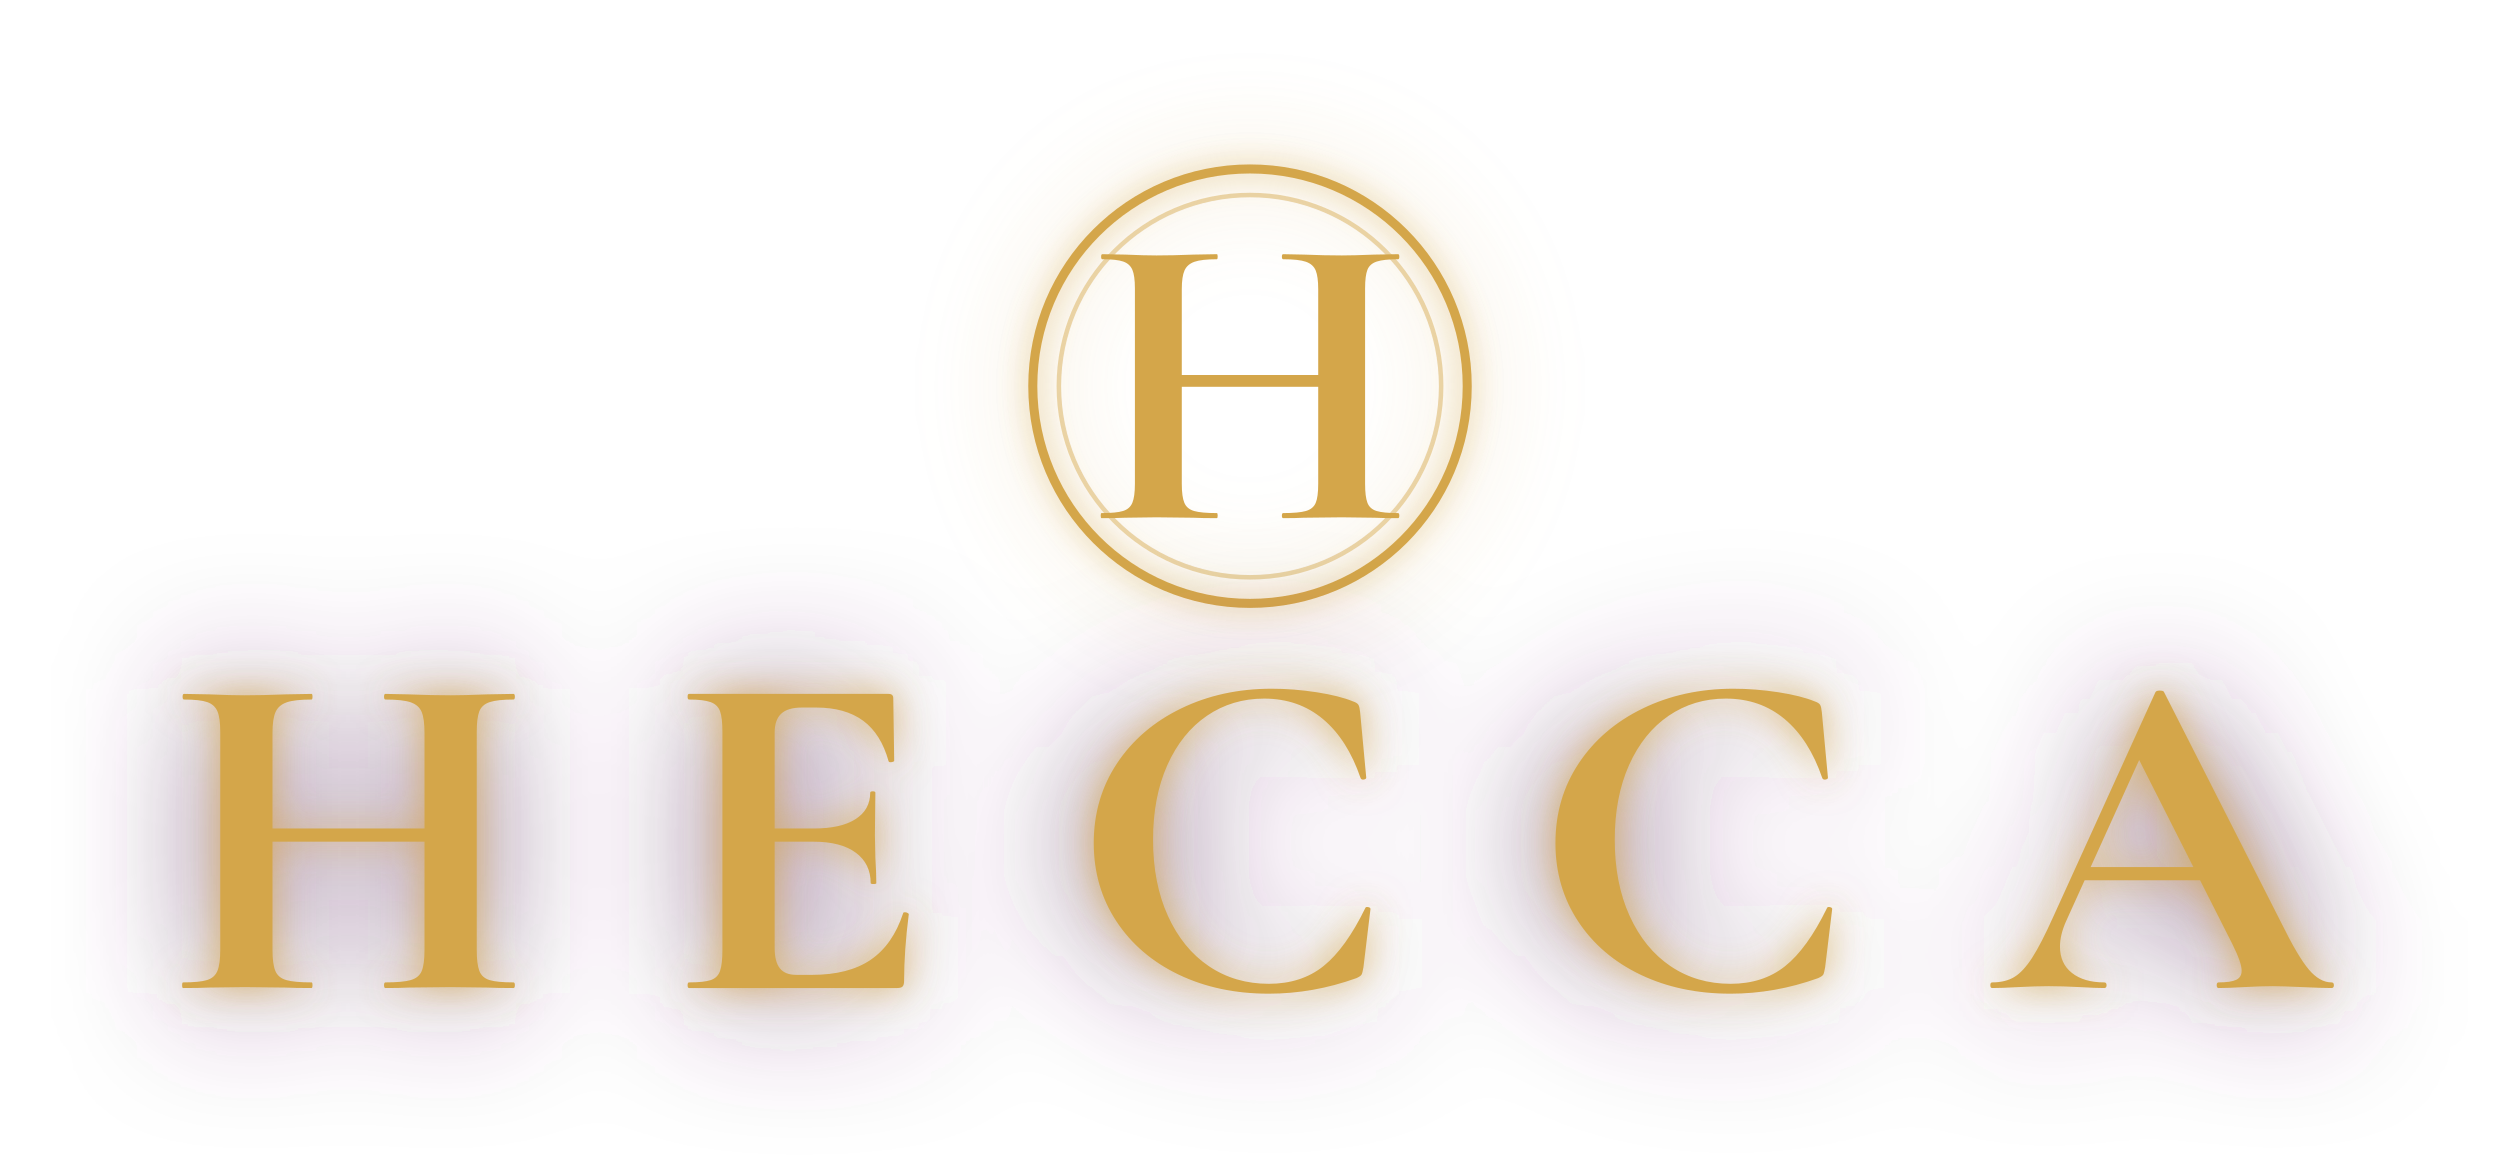
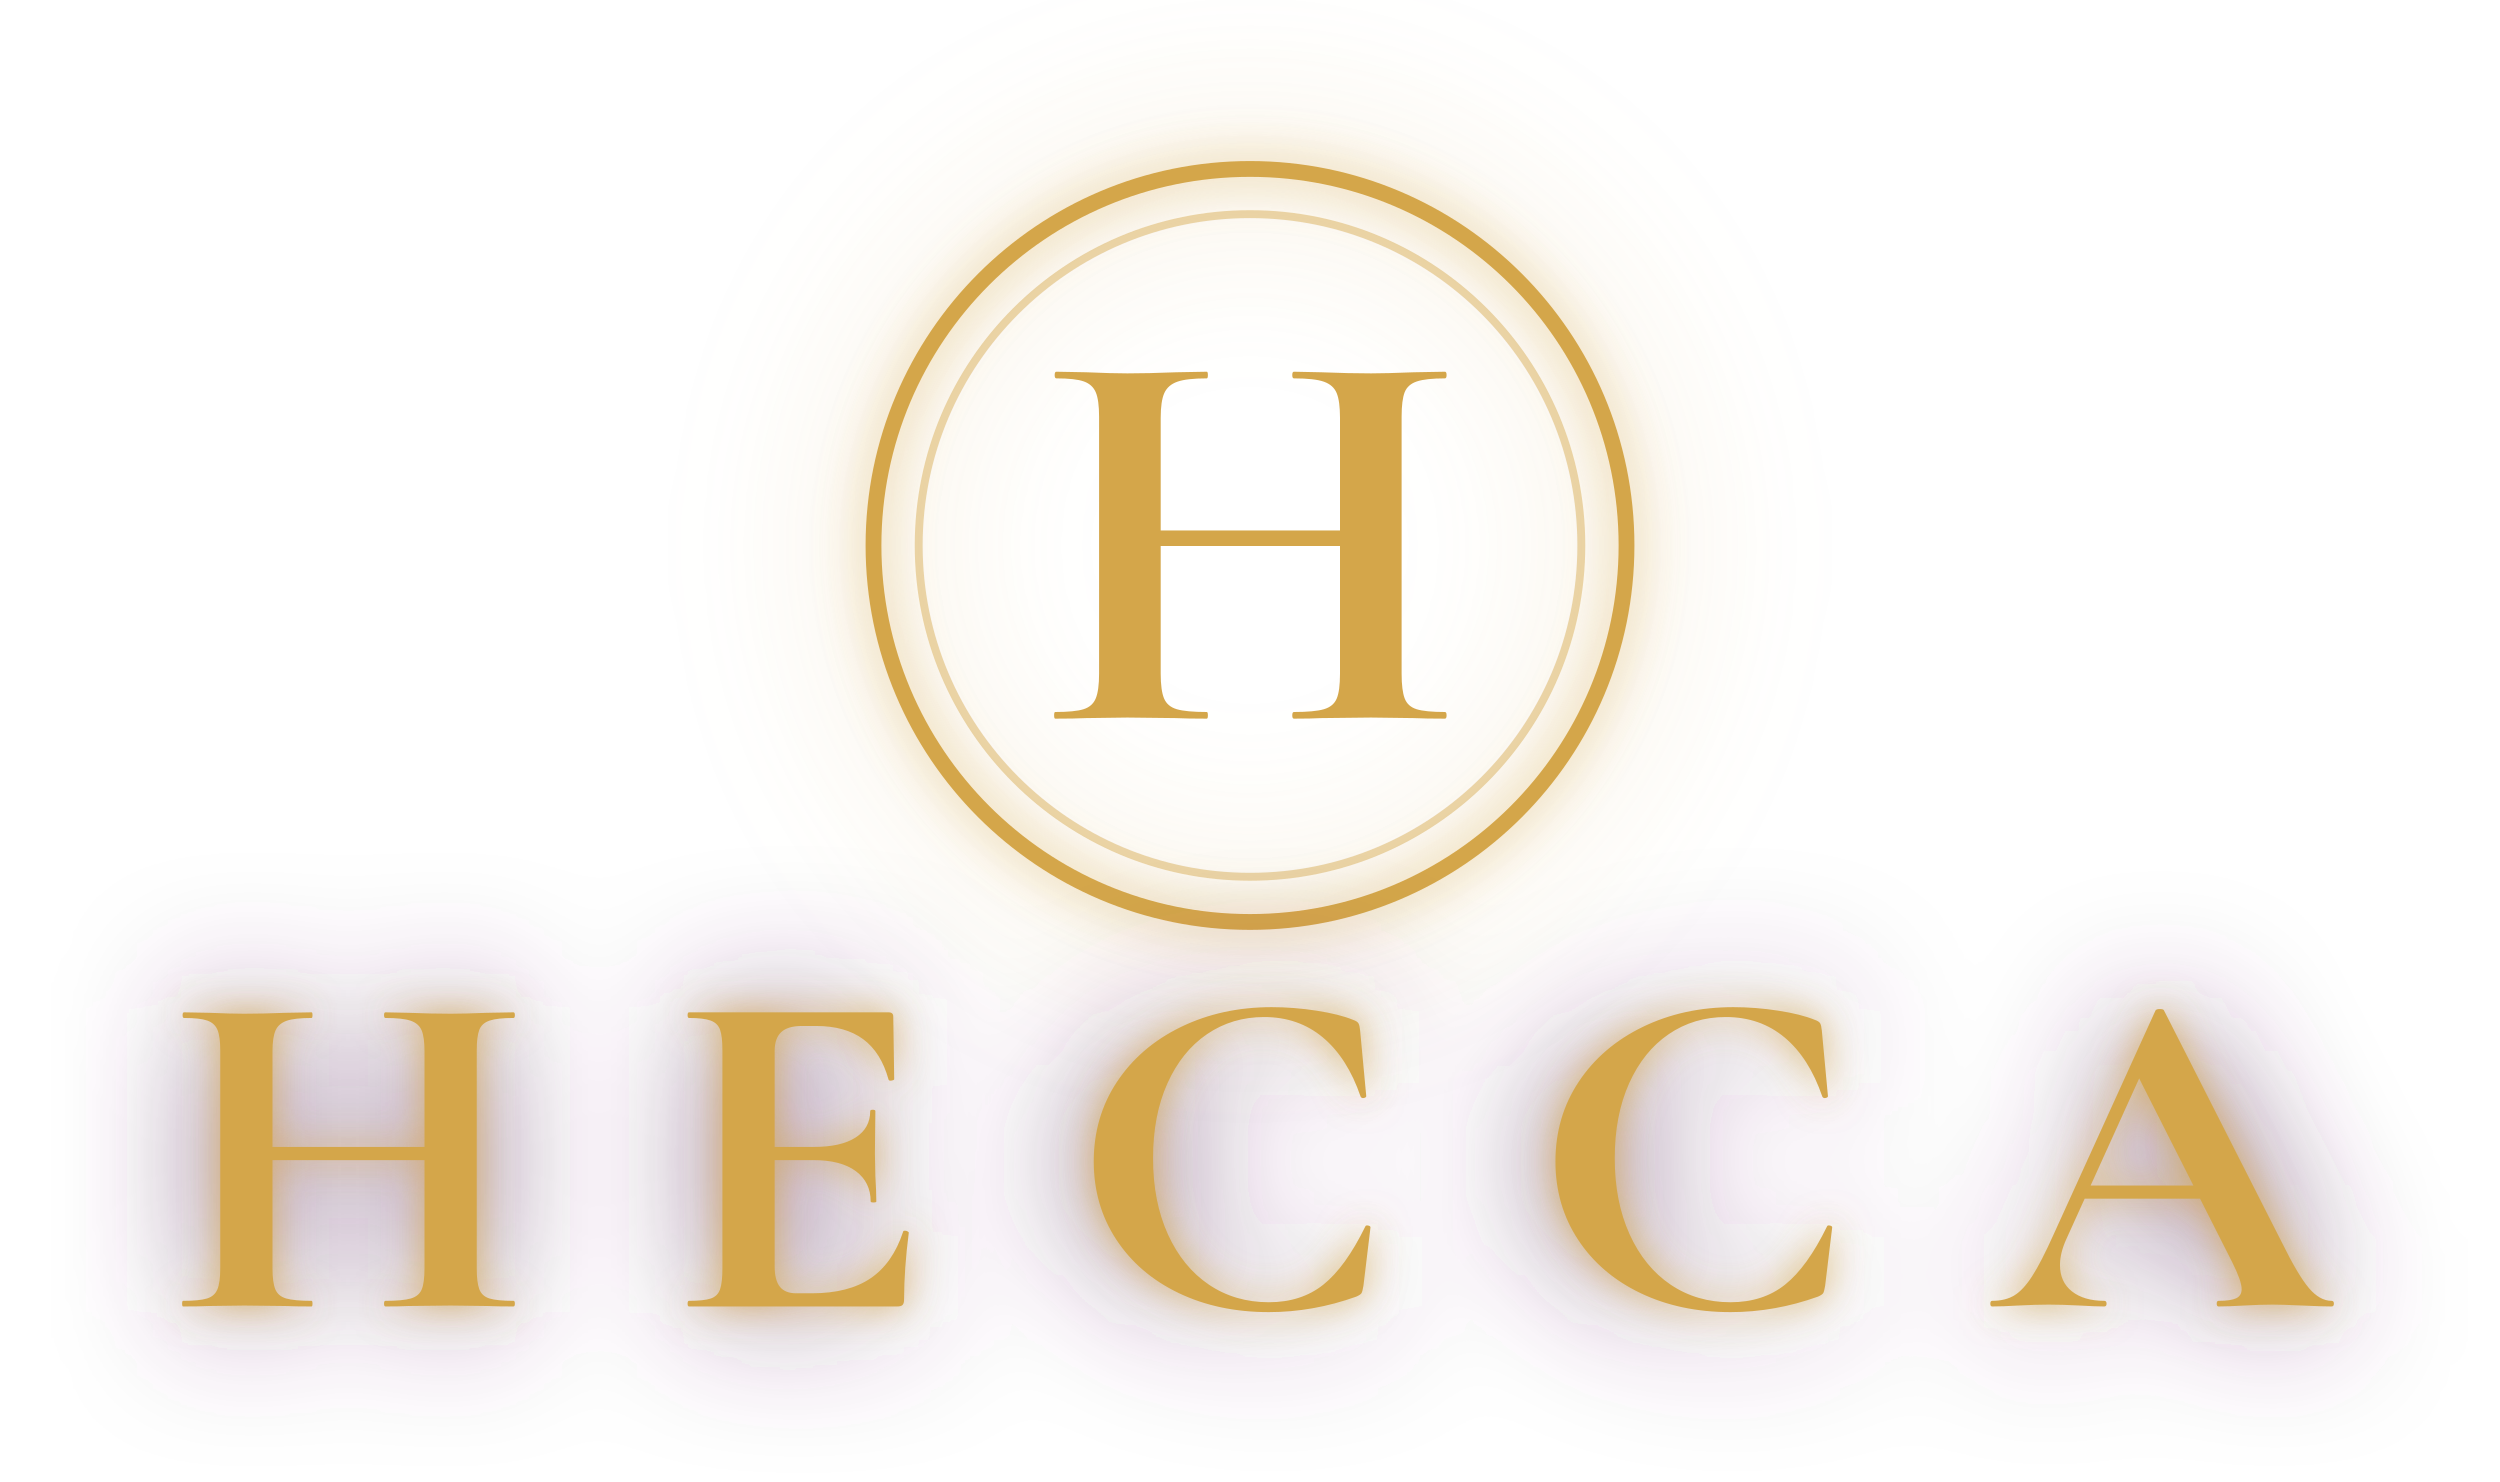
- <svg xmlns="http://www.w3.org/2000/svg" viewBox="-56 -56 828.66 385.37" width="828.66" height="385.37" role="img" aria-labelledby="t">
+ <svg xmlns="http://www.w3.org/2000/svg" viewBox="-56 -56 828.66 490.92" width="828.66" height="490.92" role="img" aria-labelledby="t">
  <defs>
    <filter id="wm-0" x="-60%" y="-140%" width="220%" height="380%">
      <feGaussianBlur stdDeviation="30" />
    </filter>
    <filter id="wm-1" x="-60%" y="-140%" width="220%" height="380%">
      <feGaussianBlur stdDeviation="8" />
    </filter>
    <filter id="crestGlow" x="-70%" y="-70%" width="240%" height="240%">
-       <feGaussianBlur stdDeviation="15.84" />
+       <feGaussianBlur stdDeviation="27.46" />
    </filter>
    <filter id="crestGlowSm" x="-60%" y="-60%" width="220%" height="220%">
-       <feGaussianBlur stdDeviation="4.32" />
+       <feGaussianBlur stdDeviation="7.49" />
    </filter>
  </defs>
-   <circle cx="358.332" cy="72" r="72" fill="none" stroke="#D4A64A" stroke-width="9" opacity="0.3" filter="url(#crestGlow)" />
-   <circle cx="358.332" cy="72" r="72" fill="none" stroke="#D4A64A" stroke-width="5.1" opacity="0.4" filter="url(#crestGlowSm)" />
-   <circle cx="358.332" cy="72" r="72" fill="none" stroke="#D4A64A" stroke-width="3" />
-   <circle cx="358.332" cy="72" r="63.36" fill="none" stroke="#D4A64A" stroke-width="1.5" opacity="0.45" />
-   <g transform="translate(304.92 115.75) scale(0.7)">
+   <circle cx="358.332" cy="124.8" r="124.8" fill="none" stroke="#D4A64A" stroke-width="15.72" opacity="0.3" filter="url(#crestGlow)" />
+   <circle cx="358.332" cy="124.8" r="124.8" fill="none" stroke="#D4A64A" stroke-width="8.91" opacity="0.4" filter="url(#crestGlowSm)" />
+   <circle cx="358.332" cy="124.8" r="124.8" fill="none" stroke="#D4A64A" stroke-width="5.24" />
+   <circle cx="358.332" cy="124.8" r="109.82" fill="none" stroke="#D4A64A" stroke-width="2.62" opacity="0.45" />
+   <g transform="translate(288.25 182.21) scale(0.92)">
    <path d="M108.60-108.40Q108.60-114.40 107.40-117.30Q106.20-120.20 102.80-121.40Q99.40-122.60 92-122.60L92-122.60Q91.40-122.60 91.40-123.80Q91.40-125 92-125L92-125L101.80-124.80Q111.80-124.40 119.80-124.40L119.80-124.40Q125.20-124.40 135.20-124.80L135.20-124.80L146.40-125Q147-125 147-123.80Q147-122.60 146.40-122.60L146.40-122.60Q139.60-122.60 136.30-121.50Q133-120.40 131.90-117.60Q130.80-114.80 130.80-108.80L130.80-108.80L130.80-16.20Q130.80-10.20 131.90-7.30Q133-4.40 136.20-3.40Q139.40-2.40 146.40-2.40L146.40-2.40Q147-2.40 147-1.20Q147 0 146.40 0L146.40 0Q139.40 0 135.20-0.20L135.20-0.20L119.80-0.40L101.80-0.20Q98.20 0 92 0L92 0Q91.40 0 91.40-1.20Q91.40-2.40 92-2.40L92-2.40Q99.40-2.40 102.80-3.40Q106.20-4.40 107.40-7.20Q108.60-10 108.60-16.20L108.60-16.20L108.60-108.40ZM32.20-62.20L32.20-67.80L118.80-67.80L118.80-62.20L32.20-62.20ZM21.80-108.80Q21.80-114.80 20.60-117.60Q19.40-120.40 16.30-121.50Q13.20-122.60 6.40-122.60L6.40-122.60Q5.80-122.60 5.80-123.80Q5.80-125 6.40-125L6.40-125L17.20-124.80Q26.40-124.40 32-124.40L32-124.40Q39.60-124.40 49.60-124.80L49.60-124.80L60.60-125Q61-125 61-123.80Q61-122.60 60.60-122.60L60.60-122.60Q53.40-122.60 50-121.40Q46.60-120.20 45.30-117.30Q44-114.40 44-108.40L44-108.40L44-16.20Q44-10.20 45.20-7.30Q46.40-4.40 49.80-3.40Q53.20-2.40 60.60-2.40L60.60-2.40Q61-2.40 61-1.20Q61 0 60.60 0L60.60 0Q53.60 0 49.40-0.20L49.40-0.20L32-0.40L17-0.20Q13 0 6 0L6 0Q5.60 0 5.60-1.20Q5.60-2.40 6-2.40L6-2.40Q13-2.40 16.20-3.40Q19.40-4.40 20.60-7.30Q21.80-10.20 21.80-16.20L21.80-16.20L21.80-108.80Z" fill="#D4A64A" />
  </g>
-   <g transform="translate(0 271.5) scale(0.78)">
+   <g transform="translate(0 377.05) scale(0.78)">
    <path d="M108.60-108.40Q108.60-114.40 107.40-117.30Q106.20-120.20 102.80-121.40Q99.40-122.60 92-122.60L92-122.60Q91.40-122.60 91.40-123.80Q91.40-125 92-125L92-125L101.80-124.80Q111.80-124.40 119.80-124.40L119.80-124.40Q125.20-124.40 135.20-124.80L135.20-124.80L146.40-125Q147-125 147-123.80Q147-122.60 146.40-122.60L146.40-122.60Q139.60-122.60 136.30-121.50Q133-120.40 131.90-117.60Q130.80-114.80 130.80-108.80L130.80-108.80L130.80-16.20Q130.80-10.20 131.90-7.30Q133-4.40 136.20-3.40Q139.40-2.40 146.40-2.40L146.40-2.40Q147-2.40 147-1.20Q147 0 146.40 0L146.40 0Q139.40 0 135.20-0.20L135.20-0.20L119.80-0.40L101.80-0.20Q98.20 0 92 0L92 0Q91.40 0 91.40-1.20Q91.40-2.40 92-2.40L92-2.40Q99.40-2.40 102.80-3.40Q106.20-4.40 107.40-7.20Q108.60-10 108.60-16.20L108.60-16.20L108.60-108.40ZM32.20-62.20L32.20-67.80L118.80-67.80L118.80-62.20L32.20-62.20ZM21.80-108.80Q21.80-114.80 20.60-117.60Q19.40-120.40 16.30-121.50Q13.20-122.60 6.40-122.60L6.40-122.60Q5.80-122.60 5.80-123.80Q5.80-125 6.40-125L6.40-125L17.20-124.80Q26.40-124.40 32-124.40L32-124.40Q39.60-124.40 49.60-124.80L49.60-124.80L60.60-125Q61-125 61-123.80Q61-122.60 60.60-122.60L60.60-122.60Q53.40-122.60 50-121.40Q46.60-120.20 45.30-117.30Q44-114.40 44-108.40L44-108.40L44-16.20Q44-10.20 45.20-7.30Q46.40-4.40 49.80-3.40Q53.20-2.40 60.60-2.40L60.60-2.40Q61-2.40 61-1.20Q61 0 60.60 0L60.60 0Q53.60 0 49.40-0.20L49.40-0.20L32-0.40L17-0.20Q13 0 6 0L6 0Q5.60 0 5.60-1.20Q5.60-2.40 6-2.40L6-2.40Q13-2.40 16.20-3.40Q19.40-4.40 20.60-7.30Q21.80-10.20 21.80-16.20L21.80-16.20L21.80-108.80Z M221 0Q220.40 0 220.40-1.20Q220.40-2.40 221-2.40L221-2.40Q227.40-2.40 230.30-3.40Q233.20-4.40 234.20-7.30Q235.20-10.20 235.20-16.20L235.20-16.20L235.20-108.80Q235.20-114.80 234.20-117.60Q233.20-120.40 230.20-121.50Q227.20-122.60 221-122.60L221-122.60Q220.40-122.60 220.40-123.80Q220.40-125 221-125L221-125L305.80-125Q307.80-125 307.80-123.20L307.80-123.20L308.20-96.60Q308.20-96.20 307.10-96Q306-95.80 305.80-96.40L305.80-96.40Q302.60-108 295-113.60Q287.40-119.20 275-119.20L275-119.20L269-119.20Q263-119.20 260.20-116.60Q257.40-114 257.40-108.60L257.40-108.60L257.40-17Q257.40-11.20 259.60-8.40Q261.80-5.60 266.60-5.60L266.60-5.60L273.20-5.60Q288.80-5.60 298.20-12Q307.60-18.40 312-31.80L312-31.80Q312-32.20 312.80-32.20L312.80-32.20Q313.40-32.20 313.90-31.90Q314.40-31.60 314.40-31.40L314.40-31.40Q312.40-15.80 312.40-3L312.40-3Q312.40-1.40 311.80-0.70Q311.20 0 309.40 0L309.40 0L221 0ZM298.20-44.60Q298.20-52.80 291.90-57.50Q285.60-62.20 273.80-62.20L273.80-62.20L246.80-62.20L246.80-67.80L274-67.80Q285.60-67.80 291.80-71.80Q298-75.80 298-83L298-83Q298-83.60 299.10-83.60Q300.20-83.60 300.20-83L300.20-83L300-65L300.20-55.40Q300.60-48.60 300.60-44.60L300.60-44.60Q300.60-44.20 299.40-44.20Q298.20-44.20 298.20-44.60L298.20-44.60Z M468.60-127.20Q478.00-127.20 487.70-125.70Q497.40-124.20 503.20-121.80L503.20-121.80Q505.00-121.20 505.50-120.30Q506.00-119.40 506.20-117.20L506.20-117.20L508.80-89.40Q508.80-88.80 507.80-88.60Q506.80-88.40 506.40-89.20L506.40-89.20Q500.80-105.60 490.40-114.30Q480.00-123 465.40-123L465.40-123Q451.80-123 441.10-115.70Q430.40-108.40 424.30-94.80Q418.20-81.20 418.20-63L418.20-63Q418.20-44.60 424.50-30.70Q430.80-16.80 441.90-9.30Q453.00-1.80 467.40-1.80L467.40-1.80Q481.20-1.80 490.60-9.30Q500.00-16.80 508.40-34L508.40-34Q508.60-34.60 509.60-34.40Q510.60-34.20 510.60-33.60L510.60-33.60L507.60-8.80Q507.20-6.40 506.80-5.70Q506.40-5 504.60-4.20L504.60-4.20Q486.20 2.40 467.40 2.40L467.40 2.40Q446.00 2.40 429.10-5.70Q412.20-13.80 402.60-28.40Q393.00-43 393.00-61.60L393.00-61.60Q393.00-80.60 402.90-95.50Q412.80-110.40 430.10-118.80Q447.40-127.20 468.60-127.20L468.60-127.20Z M664.80-127.20Q674.20-127.20 683.90-125.70Q693.60-124.20 699.40-121.80L699.40-121.80Q701.20-121.20 701.70-120.30Q702.20-119.40 702.40-117.20L702.40-117.20L705.00-89.40Q705.00-88.80 704.00-88.60Q703.00-88.40 702.60-89.20L702.60-89.20Q697.00-105.60 686.60-114.30Q676.20-123 661.60-123L661.60-123Q648.00-123 637.30-115.70Q626.60-108.40 620.50-94.80Q614.40-81.20 614.40-63L614.40-63Q614.40-44.60 620.70-30.70Q627.00-16.80 638.10-9.30Q649.20-1.80 663.60-1.80L663.60-1.80Q677.40-1.80 686.80-9.30Q696.20-16.80 704.60-34L704.60-34Q704.80-34.60 705.80-34.40Q706.80-34.20 706.80-33.60L706.80-33.60L703.80-8.80Q703.40-6.40 703.00-5.70Q702.60-5 700.80-4.20L700.80-4.20Q682.40 2.40 663.60 2.40L663.60 2.40Q642.20 2.40 625.30-5.70Q608.40-13.80 598.80-28.40Q589.20-43 589.20-61.60L589.20-61.60Q589.20-80.60 599.10-95.50Q609.00-110.40 626.30-118.80Q643.60-127.20 664.80-127.20L664.80-127.20Z M809.80-45.80L812.80-51.40L870.40-51.40L871.80-45.80L809.80-45.80ZM919.00-2.40Q920.00-2.40 920.00-1.20Q920.00 0 919.00 0L919.00 0Q915.00 0 906.60-0.40L906.60-0.40Q897.80-0.80 894.00-0.80L894.00-0.80Q889.00-0.80 881.80-0.40L881.80-0.40Q875.00 0 871.00 0L871.00 0Q870.20 0 870.20-1.20Q870.20-2.40 871.00-2.40L871.00-2.40Q876.20-2.40 878.50-3.50Q880.80-4.60 880.80-7.40L880.80-7.40Q880.80-10.80 876.80-18.80L876.80-18.80L836.20-99L846.00-116.20L806.20-28.40Q803.60-22.60 803.60-17.60L803.60-17.60Q803.60-10.40 808.70-6.40Q813.80-2.40 822.40-2.40L822.40-2.40Q823.40-2.40 823.40-1.20Q823.40 0 822.40 0L822.40 0Q818.80 0 812.00-0.40L812.00-0.40Q804.40-0.80 798.80-0.80L798.80-0.80Q793.40-0.80 785.80-0.40L785.80-0.40Q779.00 0 774.80 0L774.80 0Q774.00 0 774.00-1.20Q774.00-2.40 774.80-2.40L774.80-2.40Q780.40-2.40 784.20-4.70Q788.00-7 791.80-12.90Q795.60-18.80 800.80-30.40L800.80-30.40L844.20-125.80Q844.60-126.40 846.00-126.40L846.00-126.40Q847.60-126.40 847.80-125.80L847.80-125.80L897.80-27.40Q904.80-13.20 909.40-7.80Q914.00-2.40 919.00-2.40L919.00-2.40Z" fill="#5C2D5C" opacity="0.95" filter="url(#wm-0)" />
    <path d="M108.60-108.40Q108.60-114.40 107.40-117.30Q106.20-120.20 102.80-121.40Q99.40-122.60 92-122.60L92-122.60Q91.40-122.60 91.40-123.80Q91.40-125 92-125L92-125L101.80-124.80Q111.80-124.40 119.80-124.40L119.80-124.40Q125.20-124.40 135.20-124.80L135.20-124.80L146.40-125Q147-125 147-123.80Q147-122.60 146.40-122.60L146.40-122.60Q139.60-122.60 136.30-121.50Q133-120.40 131.90-117.60Q130.80-114.80 130.80-108.80L130.80-108.80L130.80-16.20Q130.80-10.20 131.90-7.30Q133-4.40 136.20-3.40Q139.40-2.40 146.40-2.40L146.40-2.40Q147-2.40 147-1.20Q147 0 146.40 0L146.40 0Q139.40 0 135.20-0.20L135.20-0.20L119.80-0.40L101.80-0.20Q98.20 0 92 0L92 0Q91.40 0 91.40-1.20Q91.40-2.40 92-2.40L92-2.40Q99.40-2.40 102.80-3.40Q106.20-4.40 107.40-7.20Q108.60-10 108.60-16.20L108.60-16.20L108.60-108.40ZM32.20-62.20L32.20-67.80L118.80-67.80L118.80-62.20L32.20-62.20ZM21.80-108.80Q21.80-114.80 20.60-117.60Q19.40-120.40 16.30-121.50Q13.20-122.60 6.40-122.60L6.40-122.60Q5.80-122.60 5.80-123.80Q5.80-125 6.40-125L6.40-125L17.20-124.80Q26.40-124.40 32-124.40L32-124.40Q39.60-124.40 49.60-124.80L49.60-124.80L60.60-125Q61-125 61-123.80Q61-122.60 60.60-122.60L60.60-122.60Q53.40-122.60 50-121.40Q46.60-120.20 45.30-117.30Q44-114.40 44-108.40L44-108.40L44-16.20Q44-10.20 45.20-7.30Q46.40-4.40 49.80-3.40Q53.20-2.40 60.60-2.40L60.60-2.40Q61-2.40 61-1.20Q61 0 60.60 0L60.60 0Q53.60 0 49.40-0.20L49.40-0.20L32-0.40L17-0.20Q13 0 6 0L6 0Q5.60 0 5.60-1.20Q5.60-2.40 6-2.40L6-2.40Q13-2.40 16.20-3.40Q19.40-4.40 20.60-7.30Q21.80-10.20 21.80-16.20L21.80-16.20L21.80-108.80Z M221 0Q220.40 0 220.40-1.20Q220.40-2.40 221-2.40L221-2.40Q227.40-2.40 230.30-3.40Q233.20-4.40 234.20-7.30Q235.20-10.20 235.20-16.20L235.20-16.20L235.20-108.80Q235.20-114.80 234.20-117.60Q233.20-120.40 230.20-121.50Q227.20-122.60 221-122.60L221-122.60Q220.40-122.60 220.40-123.80Q220.40-125 221-125L221-125L305.80-125Q307.80-125 307.80-123.20L307.80-123.20L308.20-96.60Q308.20-96.20 307.10-96Q306-95.80 305.80-96.40L305.80-96.40Q302.60-108 295-113.60Q287.40-119.20 275-119.20L275-119.20L269-119.20Q263-119.20 260.20-116.60Q257.40-114 257.40-108.60L257.40-108.60L257.40-17Q257.40-11.20 259.60-8.40Q261.80-5.60 266.60-5.60L266.60-5.60L273.20-5.60Q288.80-5.60 298.20-12Q307.60-18.40 312-31.80L312-31.80Q312-32.20 312.80-32.20L312.80-32.20Q313.40-32.20 313.90-31.90Q314.40-31.60 314.40-31.40L314.40-31.40Q312.40-15.80 312.40-3L312.40-3Q312.40-1.40 311.80-0.70Q311.20 0 309.40 0L309.40 0L221 0ZM298.20-44.60Q298.20-52.80 291.90-57.50Q285.60-62.20 273.80-62.20L273.80-62.20L246.80-62.20L246.80-67.80L274-67.80Q285.60-67.80 291.80-71.80Q298-75.80 298-83L298-83Q298-83.60 299.10-83.60Q300.20-83.60 300.20-83L300.20-83L300-65L300.20-55.40Q300.60-48.60 300.60-44.60L300.60-44.60Q300.60-44.20 299.40-44.20Q298.20-44.20 298.20-44.60L298.20-44.60Z M468.60-127.20Q478.00-127.20 487.70-125.70Q497.40-124.20 503.20-121.80L503.20-121.80Q505.00-121.20 505.50-120.30Q506.00-119.40 506.20-117.20L506.20-117.20L508.80-89.40Q508.80-88.80 507.80-88.60Q506.80-88.40 506.40-89.20L506.40-89.20Q500.80-105.60 490.40-114.30Q480.00-123 465.40-123L465.40-123Q451.80-123 441.10-115.70Q430.40-108.40 424.30-94.80Q418.20-81.20 418.20-63L418.20-63Q418.20-44.60 424.50-30.70Q430.80-16.80 441.90-9.30Q453.00-1.80 467.40-1.80L467.40-1.80Q481.20-1.80 490.60-9.30Q500.00-16.80 508.40-34L508.40-34Q508.60-34.60 509.60-34.40Q510.60-34.20 510.60-33.60L510.60-33.60L507.60-8.80Q507.20-6.40 506.80-5.70Q506.40-5 504.60-4.20L504.60-4.20Q486.20 2.40 467.40 2.40L467.40 2.40Q446.00 2.40 429.10-5.70Q412.20-13.80 402.60-28.40Q393.00-43 393.00-61.60L393.00-61.60Q393.00-80.60 402.90-95.50Q412.80-110.40 430.10-118.80Q447.40-127.20 468.60-127.20L468.60-127.20Z M664.80-127.20Q674.20-127.20 683.90-125.70Q693.60-124.20 699.40-121.80L699.40-121.80Q701.20-121.20 701.70-120.30Q702.20-119.40 702.40-117.20L702.40-117.20L705.00-89.40Q705.00-88.80 704.00-88.60Q703.00-88.40 702.60-89.20L702.60-89.20Q697.00-105.60 686.60-114.30Q676.20-123 661.60-123L661.60-123Q648.00-123 637.30-115.70Q626.60-108.40 620.50-94.80Q614.40-81.20 614.40-63L614.40-63Q614.40-44.60 620.70-30.70Q627.00-16.80 638.10-9.30Q649.20-1.80 663.60-1.80L663.60-1.80Q677.40-1.80 686.80-9.30Q696.20-16.80 704.60-34L704.60-34Q704.80-34.60 705.80-34.40Q706.80-34.20 706.80-33.60L706.80-33.60L703.80-8.80Q703.40-6.40 703.00-5.70Q702.60-5 700.80-4.20L700.80-4.20Q682.40 2.40 663.60 2.40L663.60 2.40Q642.20 2.40 625.30-5.70Q608.40-13.80 598.80-28.40Q589.20-43 589.20-61.60L589.20-61.60Q589.20-80.60 599.10-95.50Q609.00-110.40 626.30-118.80Q643.60-127.20 664.80-127.20L664.80-127.20Z M809.80-45.80L812.80-51.40L870.40-51.40L871.80-45.80L809.80-45.80ZM919.00-2.40Q920.00-2.40 920.00-1.20Q920.00 0 919.00 0L919.00 0Q915.00 0 906.60-0.40L906.60-0.40Q897.80-0.80 894.00-0.80L894.00-0.80Q889.00-0.80 881.80-0.40L881.80-0.40Q875.00 0 871.00 0L871.00 0Q870.20 0 870.20-1.20Q870.20-2.40 871.00-2.40L871.00-2.40Q876.20-2.40 878.50-3.50Q880.80-4.60 880.80-7.40L880.80-7.40Q880.80-10.80 876.80-18.80L876.80-18.80L836.20-99L846.00-116.20L806.20-28.40Q803.60-22.60 803.60-17.60L803.60-17.60Q803.60-10.40 808.70-6.40Q813.80-2.40 822.40-2.40L822.40-2.40Q823.40-2.40 823.40-1.20Q823.40 0 822.40 0L822.40 0Q818.80 0 812.00-0.40L812.00-0.40Q804.40-0.80 798.80-0.80L798.80-0.80Q793.40-0.80 785.80-0.40L785.80-0.40Q779.00 0 774.80 0L774.80 0Q774.00 0 774.00-1.20Q774.00-2.40 774.80-2.40L774.80-2.40Q780.40-2.40 784.20-4.70Q788.00-7 791.80-12.90Q795.60-18.80 800.80-30.40L800.80-30.40L844.20-125.80Q844.60-126.40 846.00-126.40L846.00-126.40Q847.60-126.40 847.80-125.80L847.80-125.80L897.80-27.40Q904.80-13.20 909.40-7.80Q914.00-2.40 919.00-2.40L919.00-2.40Z" fill="#D4A64A" opacity="0.75" filter="url(#wm-1)" />
    <path d="M108.60-108.40Q108.60-114.40 107.40-117.30Q106.20-120.20 102.80-121.40Q99.40-122.60 92-122.60L92-122.60Q91.40-122.60 91.40-123.80Q91.40-125 92-125L92-125L101.80-124.80Q111.80-124.40 119.80-124.40L119.80-124.40Q125.20-124.40 135.20-124.80L135.20-124.80L146.40-125Q147-125 147-123.80Q147-122.60 146.40-122.60L146.40-122.60Q139.60-122.60 136.30-121.50Q133-120.40 131.90-117.60Q130.80-114.80 130.80-108.80L130.80-108.80L130.80-16.20Q130.80-10.20 131.90-7.30Q133-4.40 136.20-3.40Q139.40-2.40 146.40-2.40L146.40-2.40Q147-2.40 147-1.20Q147 0 146.40 0L146.40 0Q139.40 0 135.20-0.20L135.20-0.20L119.80-0.40L101.80-0.20Q98.20 0 92 0L92 0Q91.40 0 91.40-1.20Q91.40-2.40 92-2.40L92-2.40Q99.40-2.40 102.80-3.40Q106.20-4.40 107.40-7.20Q108.60-10 108.60-16.20L108.60-16.20L108.60-108.40ZM32.20-62.20L32.20-67.80L118.80-67.80L118.80-62.20L32.20-62.20ZM21.80-108.80Q21.80-114.80 20.60-117.60Q19.40-120.40 16.30-121.50Q13.20-122.60 6.40-122.60L6.40-122.60Q5.80-122.60 5.80-123.80Q5.80-125 6.40-125L6.40-125L17.20-124.80Q26.40-124.40 32-124.40L32-124.40Q39.60-124.40 49.60-124.80L49.60-124.80L60.60-125Q61-125 61-123.80Q61-122.60 60.60-122.60L60.60-122.60Q53.40-122.60 50-121.40Q46.60-120.20 45.30-117.30Q44-114.40 44-108.40L44-108.40L44-16.20Q44-10.20 45.20-7.30Q46.40-4.40 49.80-3.40Q53.20-2.40 60.60-2.40L60.60-2.40Q61-2.40 61-1.20Q61 0 60.60 0L60.60 0Q53.60 0 49.40-0.20L49.40-0.20L32-0.40L17-0.20Q13 0 6 0L6 0Q5.60 0 5.60-1.20Q5.60-2.40 6-2.40L6-2.40Q13-2.40 16.20-3.40Q19.40-4.40 20.60-7.30Q21.80-10.20 21.80-16.20L21.80-16.20L21.80-108.80Z M221 0Q220.40 0 220.40-1.20Q220.40-2.40 221-2.40L221-2.40Q227.40-2.40 230.30-3.40Q233.20-4.40 234.20-7.30Q235.20-10.20 235.20-16.20L235.20-16.20L235.20-108.80Q235.20-114.80 234.20-117.60Q233.20-120.40 230.20-121.50Q227.20-122.60 221-122.60L221-122.60Q220.40-122.60 220.40-123.80Q220.40-125 221-125L221-125L305.80-125Q307.80-125 307.80-123.20L307.80-123.20L308.20-96.60Q308.20-96.20 307.10-96Q306-95.80 305.80-96.40L305.80-96.40Q302.60-108 295-113.60Q287.40-119.20 275-119.20L275-119.20L269-119.20Q263-119.20 260.20-116.60Q257.40-114 257.40-108.60L257.40-108.60L257.40-17Q257.40-11.20 259.60-8.40Q261.80-5.60 266.60-5.60L266.60-5.60L273.20-5.60Q288.80-5.60 298.20-12Q307.60-18.40 312-31.80L312-31.80Q312-32.20 312.80-32.20L312.80-32.20Q313.40-32.20 313.90-31.90Q314.40-31.60 314.40-31.40L314.40-31.40Q312.40-15.80 312.40-3L312.40-3Q312.40-1.40 311.80-0.70Q311.20 0 309.40 0L309.40 0L221 0ZM298.20-44.60Q298.20-52.80 291.90-57.50Q285.60-62.20 273.80-62.20L273.80-62.20L246.80-62.20L246.80-67.80L274-67.80Q285.60-67.80 291.80-71.80Q298-75.80 298-83L298-83Q298-83.60 299.10-83.60Q300.20-83.60 300.20-83L300.20-83L300-65L300.20-55.40Q300.60-48.60 300.60-44.60L300.60-44.60Q300.60-44.20 299.40-44.20Q298.20-44.20 298.20-44.60L298.20-44.60Z M468.60-127.20Q478.00-127.20 487.70-125.70Q497.40-124.20 503.20-121.80L503.20-121.80Q505.00-121.20 505.50-120.30Q506.00-119.40 506.20-117.20L506.20-117.20L508.80-89.40Q508.80-88.80 507.80-88.60Q506.80-88.40 506.40-89.20L506.40-89.20Q500.80-105.60 490.40-114.30Q480.00-123 465.40-123L465.40-123Q451.80-123 441.10-115.70Q430.40-108.40 424.30-94.80Q418.20-81.20 418.20-63L418.20-63Q418.20-44.60 424.50-30.70Q430.80-16.80 441.90-9.30Q453.00-1.80 467.40-1.80L467.40-1.80Q481.20-1.80 490.60-9.30Q500.00-16.80 508.40-34L508.40-34Q508.60-34.60 509.60-34.40Q510.60-34.20 510.60-33.60L510.60-33.60L507.60-8.80Q507.20-6.40 506.80-5.70Q506.40-5 504.60-4.20L504.60-4.20Q486.20 2.40 467.40 2.40L467.40 2.40Q446.00 2.40 429.10-5.70Q412.20-13.80 402.60-28.40Q393.00-43 393.00-61.60L393.00-61.60Q393.00-80.60 402.90-95.50Q412.80-110.40 430.10-118.80Q447.40-127.20 468.60-127.20L468.60-127.20Z M664.80-127.20Q674.20-127.20 683.90-125.70Q693.60-124.20 699.40-121.80L699.40-121.80Q701.20-121.20 701.70-120.30Q702.20-119.40 702.40-117.20L702.40-117.20L705.00-89.40Q705.00-88.80 704.00-88.60Q703.00-88.40 702.60-89.20L702.60-89.20Q697.00-105.60 686.60-114.30Q676.20-123 661.60-123L661.60-123Q648.00-123 637.30-115.70Q626.60-108.40 620.50-94.80Q614.40-81.20 614.40-63L614.40-63Q614.40-44.60 620.70-30.70Q627.00-16.80 638.10-9.30Q649.20-1.80 663.60-1.80L663.60-1.80Q677.40-1.80 686.80-9.30Q696.20-16.80 704.60-34L704.60-34Q704.80-34.60 705.80-34.40Q706.80-34.20 706.80-33.60L706.80-33.60L703.80-8.80Q703.40-6.40 703.00-5.70Q702.60-5 700.80-4.20L700.80-4.20Q682.40 2.40 663.60 2.40L663.60 2.40Q642.20 2.40 625.30-5.70Q608.40-13.80 598.80-28.40Q589.20-43 589.20-61.60L589.20-61.60Q589.20-80.60 599.10-95.50Q609.00-110.40 626.30-118.80Q643.60-127.20 664.80-127.20L664.80-127.20Z M809.80-45.80L812.80-51.40L870.40-51.40L871.80-45.80L809.80-45.80ZM919.00-2.40Q920.00-2.40 920.00-1.20Q920.00 0 919.00 0L919.00 0Q915.00 0 906.60-0.40L906.60-0.40Q897.80-0.80 894.00-0.80L894.00-0.80Q889.00-0.80 881.80-0.40L881.80-0.40Q875.00 0 871.00 0L871.00 0Q870.20 0 870.20-1.20Q870.20-2.40 871.00-2.40L871.00-2.40Q876.20-2.40 878.50-3.50Q880.80-4.60 880.80-7.40L880.80-7.40Q880.80-10.80 876.80-18.80L876.80-18.80L836.20-99L846.00-116.20L806.20-28.40Q803.60-22.60 803.60-17.60L803.60-17.60Q803.60-10.40 808.70-6.40Q813.80-2.40 822.40-2.40L822.40-2.40Q823.40-2.40 823.40-1.20Q823.40 0 822.40 0L822.40 0Q818.80 0 812.00-0.40L812.00-0.40Q804.40-0.80 798.80-0.80L798.80-0.80Q793.40-0.80 785.80-0.40L785.80-0.40Q779.00 0 774.80 0L774.80 0Q774.00 0 774.00-1.20Q774.00-2.40 774.80-2.40L774.80-2.40Q780.40-2.40 784.20-4.70Q788.00-7 791.80-12.90Q795.60-18.80 800.80-30.40L800.80-30.40L844.20-125.80Q844.60-126.40 846.00-126.40L846.00-126.40Q847.60-126.40 847.80-125.80L847.80-125.80L897.80-27.40Q904.80-13.20 909.40-7.80Q914.00-2.40 919.00-2.40L919.00-2.40Z" fill="#D4A64A" />
  </g>
</svg>
